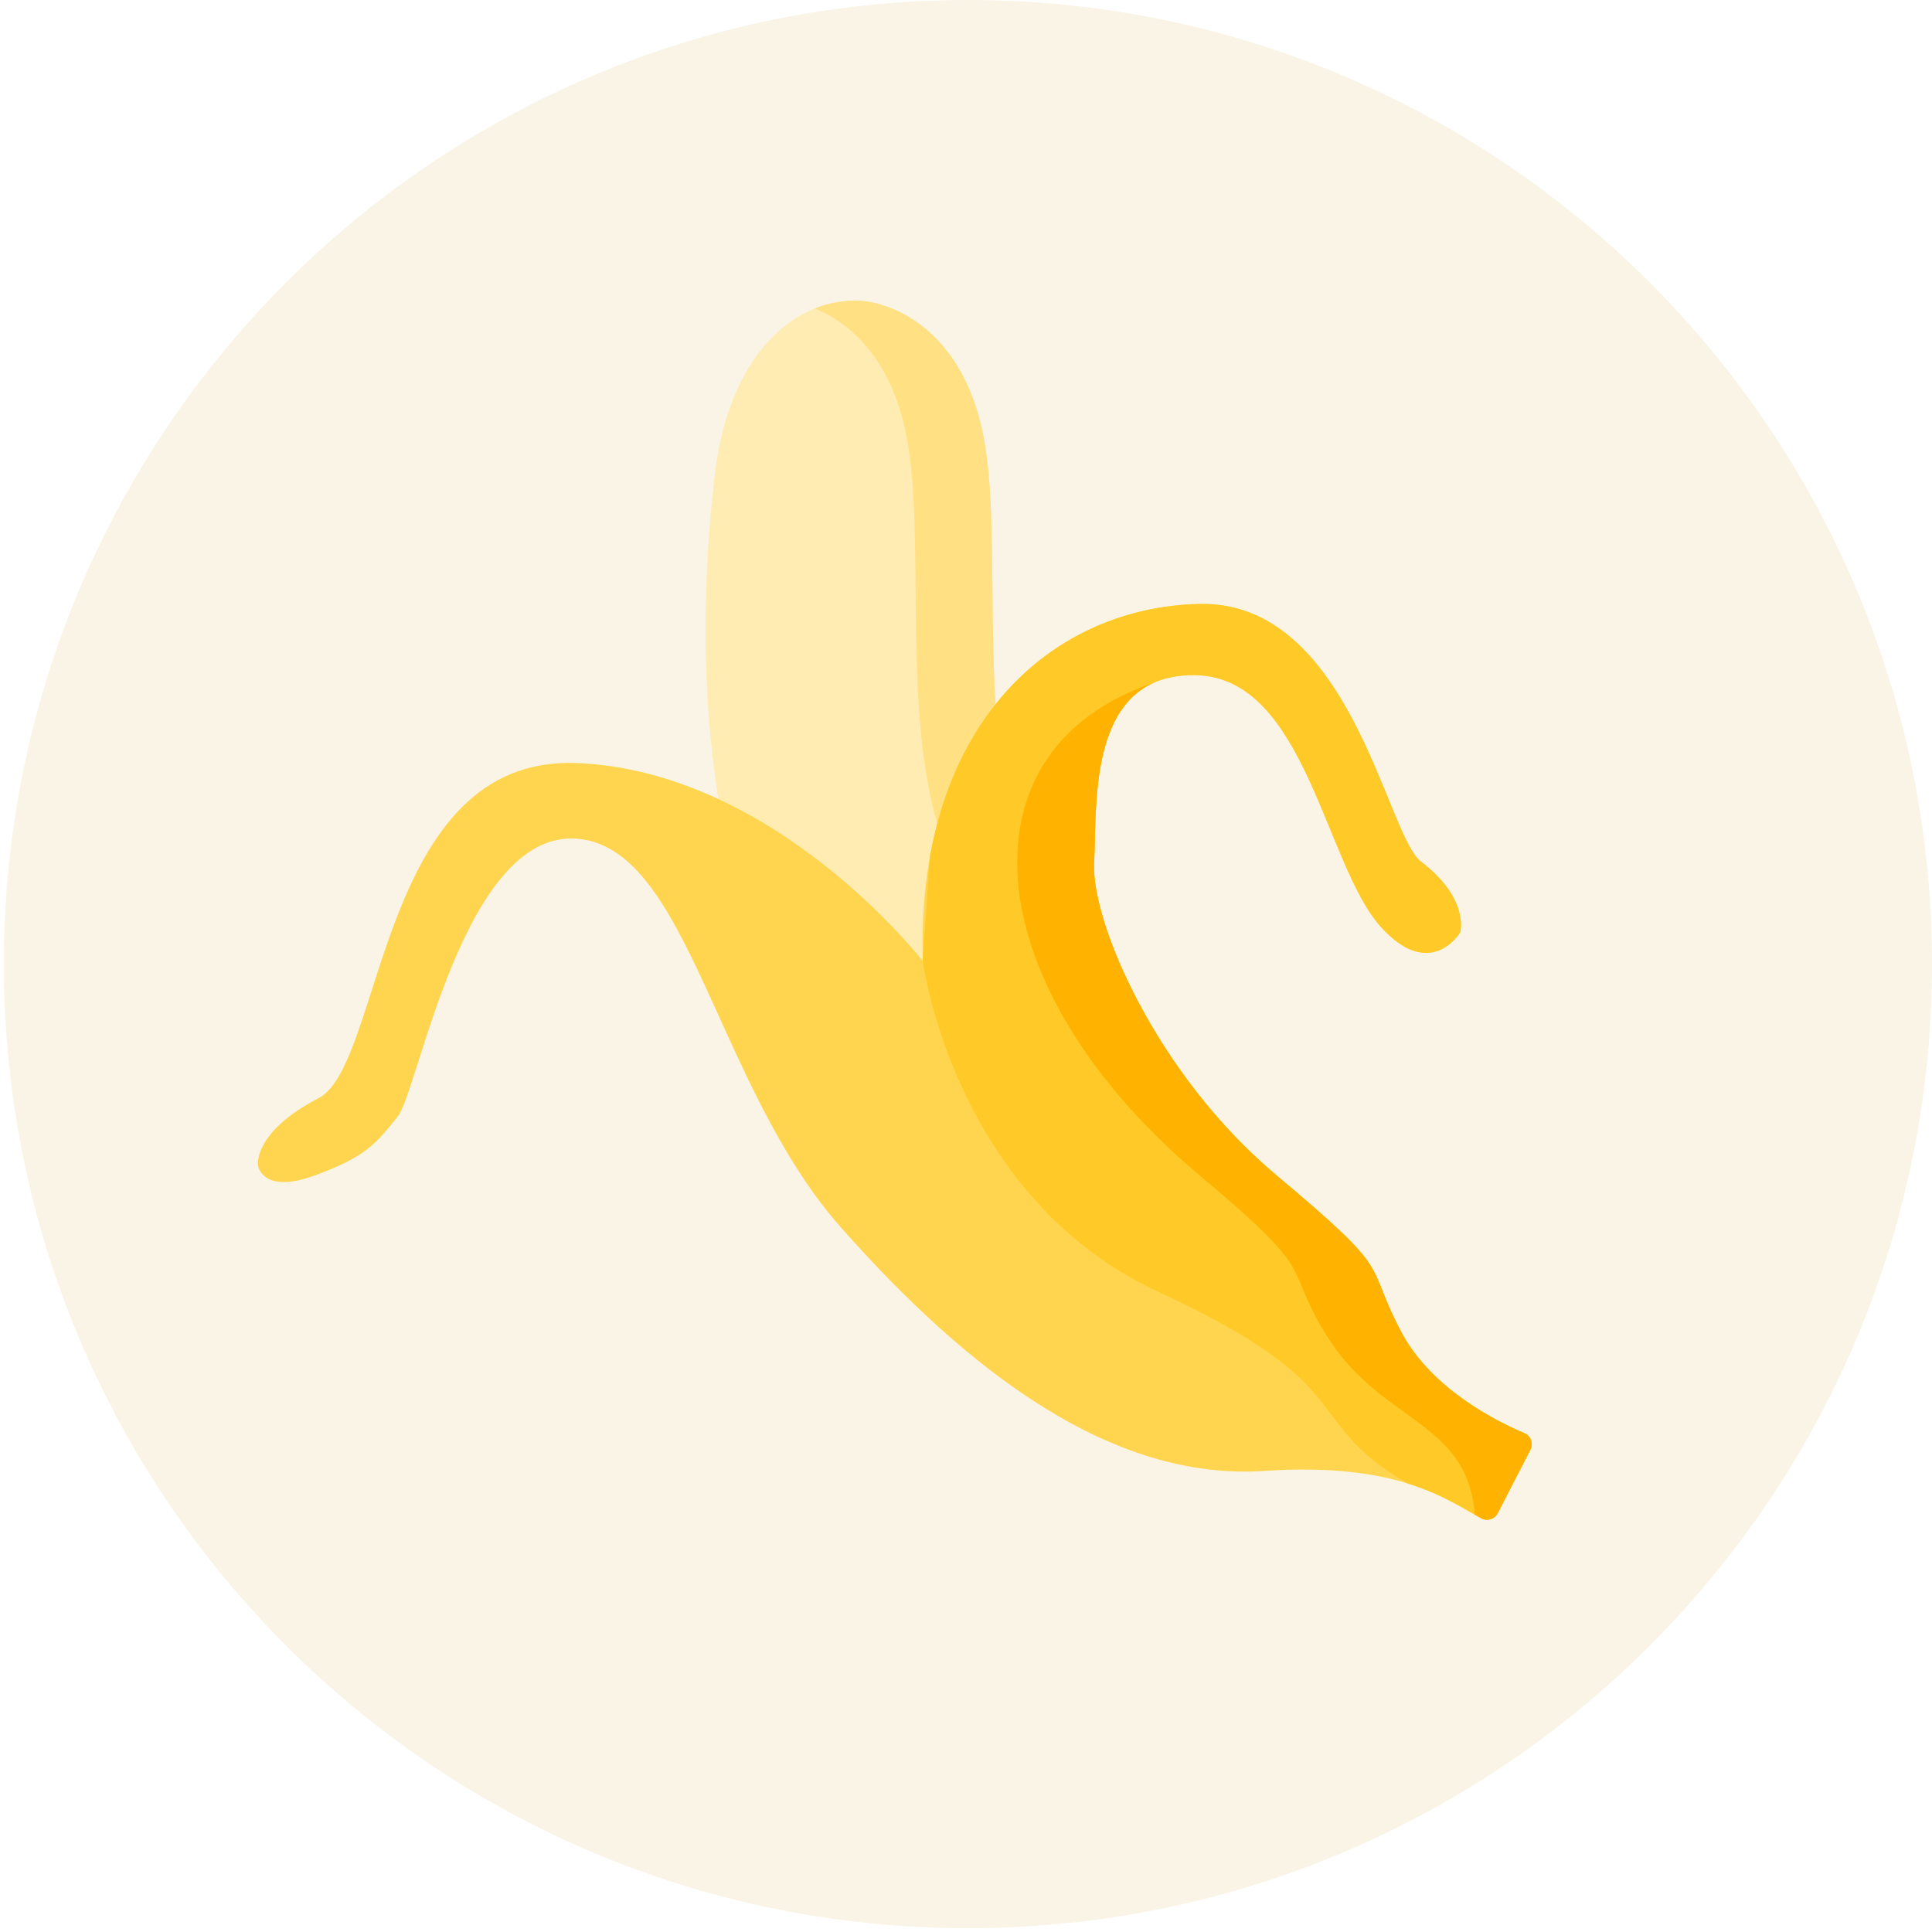
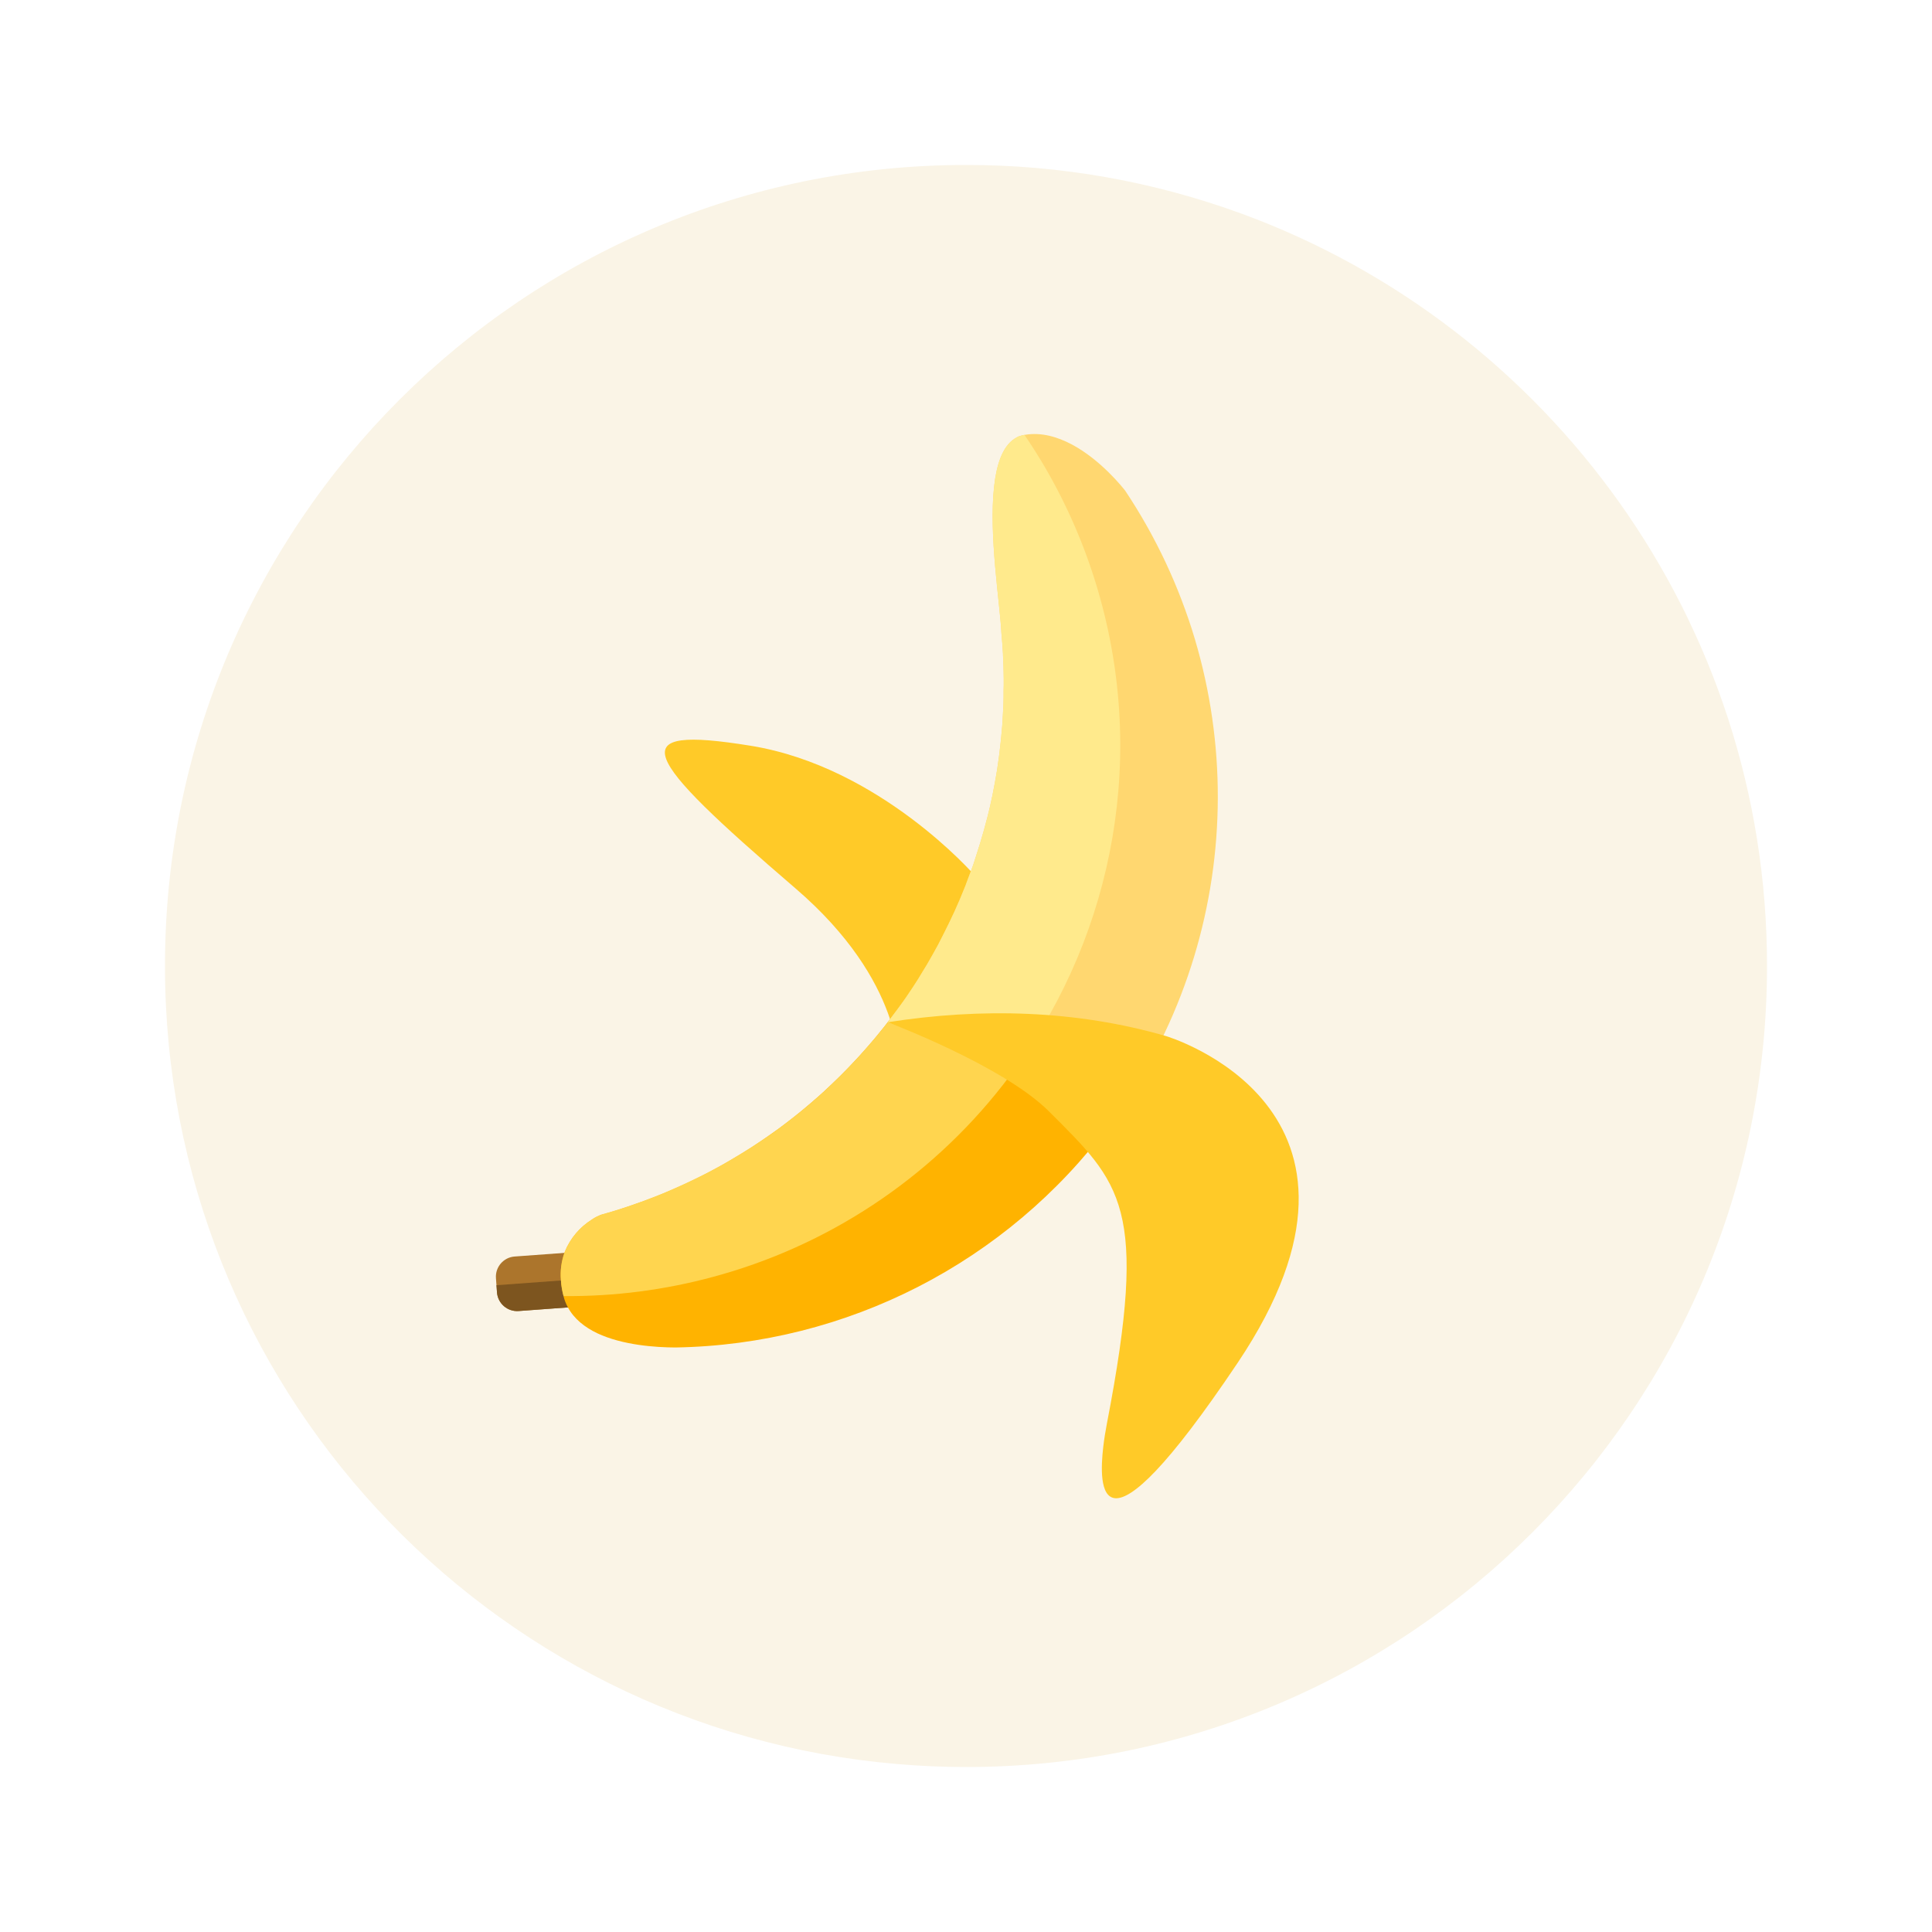
- <svg xmlns="http://www.w3.org/2000/svg" width="502" height="502" overflow="hidden">
+ <svg xmlns="http://www.w3.org/2000/svg" id="Capa_1" data-name="Capa 1" viewBox="0 0 1080 1080">
  <defs>
-     <clipPath id="clip0">
-       <rect x="87" y="109" width="502" height="502" />
-     </clipPath>
-     <clipPath id="clip1">
-       <rect x="154" y="180" width="331" height="331" />
-     </clipPath>
-     <clipPath id="clip2">
-       <rect x="154" y="180" width="331" height="331" />
-     </clipPath>
-     <clipPath id="clip3">
-       <rect x="154" y="180" width="331" height="331" />
-     </clipPath>
+     <style>.cls-1{fill:#faf4e6;}.cls-2{fill:#ffca28;}.cls-3{fill:#ac752c;}.cls-4{fill:#7d551f;}.cls-5{fill:#ffb300;}.cls-6{fill:#ffd54f;}.cls-7{fill:#ffd770;}.cls-8{fill:#ffea8c;}</style>
  </defs>
-   <g clip-path="url(#clip0)" transform="translate(-87 -109)">
-     <path d="M88 359.5C88 221.153 200.153 109 338.5 109 476.847 109 589 221.153 589 359.5 589 497.847 476.847 610 338.5 610 200.153 610 88 497.847 88 359.5Z" fill="#FAF4E6" fill-rule="evenodd" />
-     <g clip-path="url(#clip1)">
-       <g clip-path="url(#clip2)">
-         <g clip-path="url(#clip3)">
-           <path d="M426.222 423.902C426.004 423.794 403.447 411.844 381.747 383.751 368.244 366.27 357.848 346.198 350.844 324.09 340.977 291.928 347.929 245.543 342.062 220.094 335.747 192.702 316.774 187.416 310.387 187.138 293.263 186.392 276.325 201.453 272.733 232.246 257.692 361.171 314.463 440.904 396.048 484.852 412.154 493.039 433.355 486.506 441.605 469.467 449.936 452.636 443.05 432.236 426.222 423.902Z" fill="#FFECB3" />
-           <path d="M426.222 423.902C426.004 423.794 403.446 411.844 381.747 383.751 368.244 366.27 357.848 346.198 350.844 324.09 340.977 291.928 347.929 245.543 342.062 220.094 335.747 192.702 316.775 187.416 310.387 187.138 306.44 186.966 302.504 187.645 298.737 189.152 306.922 192.49 317.637 200.811 322.083 220.094 327.95 245.543 320.999 291.928 330.865 324.09 337.868 346.198 348.265 366.27 361.768 383.751 383.468 411.844 406.025 423.794 406.243 423.902 423.071 432.236 429.958 452.636 421.625 469.467 417.371 478.254 409.669 484.237 401 486.858 416.254 491.625 434.178 484.807 441.605 469.467 449.936 452.636 443.05 432.236 426.222 423.902Z" fill="#FFE082" />
-           <path d="M326.782 358.739C326.782 358.739 288.554 309.383 236.921 307.268 185.289 305.152 186.744 385.545 169.766 394.347 152.787 403.15 154.02 411.69 154.02 411.69 154.02 411.69 154.87 419.48 168.737 414.444 182.603 409.408 185.06 405.623 190.363 399.077 195.667 392.53 207.353 325.03 236.628 326.905 265.904 328.779 272.801 391.02 305.625 428.086 338.448 465.153 375.745 493.88 415.539 491.193 451.03 488.796 463.672 499.189 471.953 503.533 473.476 504.332 475.356 503.741 476.143 502.211L484.656 485.66C485.479 484.06 484.773 482.099 483.115 481.401 476.082 478.438 458.943 469.968 451.091 455.089 441.077 436.115 450.102 440.73 418.73 414.441 387.357 388.152 370.474 348.425 371.287 333.222 372.101 318.019 369.286 283.835 397.75 284.435 426.215 285.035 431.245 333.715 445.797 349.844 458.7 364.145 466.392 351.281 466.392 351.281 466.392 351.281 469.006 342.609 456.169 332.832 447.197 325.999 437.856 264.955 398.508 265.933 359.159 266.911 324.989 298.493 326.782 358.739Z" fill="#FFD54F" />
-           <path d="M483.115 481.4C476.082 478.437 458.943 469.968 451.091 455.089 441.077 436.115 450.102 440.73 418.73 414.44 387.357 388.151 370.474 348.424 371.287 333.221 372.101 318.019 369.286 283.834 397.75 284.434 426.215 285.034 431.245 333.715 445.798 349.844 458.7 364.144 466.393 351.281 466.393 351.281 466.393 351.281 469.007 342.608 456.169 332.831 447.197 325.998 437.856 264.955 398.508 265.933 365.519 266.753 336.174 289.09 328.606 331.79 327.471 347.975 326.782 358.74 326.782 358.74 326.782 358.74 334.667 420.014 388.135 444.741 441.604 469.467 424.363 477.658 452.607 494.409 452.612 494.412 452.616 494.414 452.62 494.416 462.048 497.306 467.604 501.252 471.953 503.533 473.476 504.332 475.356 503.741 476.143 502.211L484.656 485.66C485.478 484.06 484.773 482.098 483.115 481.4Z" fill="#FFCA28" />
-           <path d="M483.115 481.4C476.082 478.437 458.942 469.968 451.09 455.089 441.076 436.115 450.101 440.73 418.729 414.44 387.356 388.151 370.473 348.424 371.286 333.221 371.974 320.358 370.067 293.905 386.709 286.433 366.873 293.105 351.306 307.963 351.306 333.221 351.306 357.898 367.377 388.151 398.749 414.44 430.121 440.73 420.099 436.674 431.11 455.089 445.398 478.982 468.356 477.694 470.186 502.562 470.799 502.909 471.386 503.236 471.953 503.532 473.476 504.332 475.356 503.741 476.143 502.21L484.656 485.659C485.478 484.06 484.773 482.098 483.115 481.4Z" fill="#FFB300" />
-         </g>
-       </g>
-     </g>
-   </g>
+   <path class="cls-1" d="M987.78,540c0,247.29-200.49,447.78-447.78,447.78-12.91,0-25.74-.58-38.41-1.67C272.25,966.65,92.22,774.37,92.22,540,92.22,292.71,292.71,92.22,540,92.22a446.64,446.64,0,0,1,154.38,27.33C865.61,182.44,987.78,347,987.78,540Z" />
+   <path class="cls-2" d="M502.27,596.65s3.37-47.68-57.63-100.07c-87.19-74.88-97.19-91.41-24.9-79.68s124.92,72.26,124.92,72.26" />
+   <path class="cls-3" d="M350.05,728.45,347.82,698l-60.13,4.4a11.31,11.31,0,0,0-10.45,12.1l.58,7.93a11.3,11.3,0,0,0,12.1,10.44Z" />
+   <path class="cls-4" d="M350.05,728.45l-1.11-15.23-71.41,5.22.29,4a11.3,11.3,0,0,0,12.1,10.44Z" />
+   <path class="cls-5" d="M615.77,624.31c-10.66-11.47-22.42-20.39-35.73-28.61-12.73-7.85-26.49-14.08-39.92-20.64-11.85-5.78-22.63-12.39-35.55-14.92-.59.83-1.16,1.68-1.76,2.5s-1.24,1.65-1.84,2.47c-1.31,1.88-2.73,3.75-4.19,5.62-.19.23-.34.49-.53.71-.6.79-1.2,1.58-1.83,2.36s-1.35,1.65-2,2.47c-1.42,1.84-2.92,3.64-4.45,5.4q-6.75,8-14.16,15.61c-.82.87-1.65,1.69-2.47,2.51-1.31,1.35-2.66,2.7-4.05,4-1,1-1.94,1.91-2.92,2.81s-1.94,1.84-2.92,2.74c-.18.18-.45.41-.63.6-1.5,1.38-3,2.77-4.57,4.08-.38.3-.71.63-1.09.93a22.67,22.67,0,0,1-1.83,1.61l-1.88,1.58c-1.57,1.31-3.11,2.66-4.72,3.93-2.21,1.83-4.53,3.63-6.85,5.39-1.83,1.39-3.71,2.85-5.62,4.2-.37.26-.71.52-1.05.75-1.57,1.12-3.1,2.21-4.68,3.29a.83.83,0,0,1-.15.11c-2.51,1.76-5.09,3.49-7.71,5.17-5.36,3.48-10.86,6.82-16.52,10a288.36,288.36,0,0,1-31.68,15.47c-4.65,2-9.36,3.82-14.16,5.54,0,0,0,0-.07,0-2.4.86-4.83,1.72-7.27,2.55-2.13.71-4.27,1.42-6.44,2.09-2.92.9-5.84,1.73-8.76,2.55l0,0s-.82.34-2.17,1c-.38.22-.83.48-1.31.71-.23.15-.45.3-.71.45s-.49.34-.75.49a38.16,38.16,0,0,0-15,17.75c-.08.22-.19.45-.26.71a36.36,36.36,0,0,0-2,15.47,44.19,44.19,0,0,0,1.47,8.87v0s0,0,0,.07a25.65,25.65,0,0,0,2.35,6c3.52,6.59,9.52,11.28,16.52,14.61,14.16,6.66,32.58,7.9,43.67,7.94A308.58,308.58,0,0,0,620,629C618.62,627.46,617.24,625.9,615.77,624.31Z" />
+   <path class="cls-6" d="M540.12,575.06c-11.85-5.78-22.63-12.39-35.55-14.92-.59.83-1.16,1.68-1.76,2.5s-1.24,1.65-1.84,2.47-1.24,1.65-1.87,2.48c-.75,1-1.54,2.09-2.32,3.14-.19.23-.34.49-.53.71-.6.79-1.2,1.58-1.83,2.36s-1.35,1.65-2,2.47-1.38,1.65-2.09,2.51-1.58,2-2.36,2.89c-1.38,1.64-2.81,3.23-4.23,4.84-.26.3-.52.6-.79.89-.68.75-1.35,1.53-2,2.28-1.5,1.65-3,3.29-4.58,4.9-.85.9-1.67,1.82-2.54,2.7s-1.65,1.69-2.47,2.51c-1.35,1.35-2.7,2.66-4.05,4-1,.94-1.94,1.88-2.92,2.81s-1.94,1.84-2.92,2.74c-.18.18-.45.41-.63.6-1.5,1.38-3,2.73-4.57,4.08-.38.3-.71.63-1.09.93l-1.83,1.61-1.88,1.58c-1.57,1.31-3.11,2.66-4.72,3.93-1.46,1.16-2.88,2.25-4.3,3.37-.83.67-1.69,1.35-2.55,2-1.83,1.39-3.71,2.85-5.62,4.2-.37.26-.71.52-1.05.75-1.57,1.12-3.1,2.21-4.68,3.29a.83.83,0,0,1-.15.11c-1.23.86-2.47,1.65-3.74,2.48s-2.66,1.79-4,2.69c-1.91,1.24-3.86,2.4-5.77,3.6l-3.15,1.87c-2.5,1.54-5.05,3-7.6,4.49-1.76.94-3.44,1.88-5.17,2.81-2.62,1.39-5.2,2.74-7.79,4-1.76.86-3.55,1.72-5.35,2.58-2.66,1.27-5.39,2.55-8.17,3.75-1.76.75-3.44,1.53-5.2,2.28-3.07,1.27-6.14,2.51-9.25,3.67l-3.56,1.35c-.45.19-.94.34-1.35.52,0,0,0,0-.07,0-2.4.86-4.83,1.72-7.27,2.55-2.13.71-4.3,1.42-6.44,2.09-2.92.9-5.84,1.73-8.76,2.55l0,0s-.82.34-2.17,1c-.38.22-.83.48-1.31.71-.23.15-.45.3-.71.45s-.49.34-.75.49a38.16,38.16,0,0,0-15,17.75c-.08.22-.19.45-.26.71a36.36,36.36,0,0,0-2,15.47,44.19,44.19,0,0,0,1.47,8.87h.52a309.16,309.16,0,0,0,83.1-10.75c3.67-1,7.34-2.06,11-3.18A306.79,306.79,0,0,0,568,596.65c1.34-1.86,2.61-3.78,3.9-5.67C561.52,585.25,550.73,580.24,540.12,575.06Z" />
+   <path class="cls-7" d="M628,617.77l-60-21.12-71.72-25.21c.19-.22.34-.48.53-.71.78-1.05,1.57-2.1,2.32-3.14.63-.83,1.23-1.65,1.87-2.48s1.24-1.64,1.83-2.47c1.58-2.13,3.11-4.3,4.61-6.51,1-1.43,1.91-2.89,2.89-4.31,1.87-2.88,3.74-5.77,5.46-8.73.64-1,1.24-2,1.84-3,.19-.3.37-.59.56-.93,1-1.8,2-3.56,3.07-5.36s2.1-3.82,3.15-5.69c1.16-2.21,2.28-4.46,3.4-6.67.94-1.87,1.88-3.74,2.78-5.61s1.91-4.05,2.88-6.07c.3-.67.6-1.31.86-1.95.6-1.35,1.2-2.69,1.76-4a1.2,1.2,0,0,0,.15-.3c.82-2,1.69-3.93,2.47-6,.19-.45.41-.9.56-1.35l.45-1.12c.53-1.42,1-2.81,1.54-4.19.45-1.13.9-2.29,1.31-3.41s.86-2.29,1.27-3.45l.3-.86c.23-.71.49-1.46.71-2.17s.49-1.46.72-2.25c1.61-4.9,3.1-9.81,4.49-14.79.67-2.51,1.35-5,2-7.49.94-3.6,1.77-7.19,2.51-10.86l.27-1.12c0-.3.11-.6.15-.9.86-4.2,1.61-8.47,2.32-12.7.22-1.42.45-2.88.63-4.31s.38-2.84.6-4.3c.23-1.69.42-3.37.6-5.1.12-1,.23-2.06.34-3.1.23-1.84.37-3.71.52-5.58.19-1.69.3-3.38.42-5.06.18-3,.33-5.92.48-8.91.08-1.5.12-3,.12-4.57,0-.56,0-1.16,0-1.69a12.35,12.35,0,0,0,0-1.72c0-1.12,0-2.28.08-3.41,0-1.31,0-2.62,0-3.89,0-4.35-.19-8.65-.41-13,0-.22,0-.45,0-.67-.23-3.94-.53-7.91-.9-11.87l0-.15c-.83-16.33-7.08-54.5-4.08-81.42,1.34-12.32,4.64-22.32,11.31-26.78a13.41,13.41,0,0,1,2.62-1.46s.07,0,.07,0a21.7,21.7,0,0,1,3-.78l0,0a.21.21,0,0,1,.15,0c9.21-1.57,18.24,1.09,26.33,5.39,16.29,8.69,28.5,24.16,29.81,25.84a308.4,308.4,0,0,1-1,343.54Z" />
+   <path class="cls-8" d="M568,596.65c54.6-75.88,74.15-175.53,44.23-271.67a308.73,308.73,0,0,0-30.15-67.26c-1.83-3-3.74-6.07-5.65-9-1.2-1.91-2.51-3.78-3.75-5.61a21.7,21.7,0,0,0-3,.78s0,0-.07,0a13.41,13.41,0,0,0-2.62,1.46c-6.67,4.46-10,14.46-11.31,26.78-3,26.92,3.25,65.09,4.08,81.42l0,.15q.56,6,.9,11.87c0,.22,0,.45,0,.67.22,4.35.37,8.65.41,13,0,.37,0,.82,0,1.2v2.69c0,1.12,0,2.29-.08,3.41a12.35,12.35,0,0,1,0,1.72c0,.53,0,1.13,0,1.69,0,1.53,0,3.07-.12,4.57-.15,3-.3,6-.48,8.91-.12,1.69-.23,3.37-.42,5.06-.15,1.87-.33,3.74-.52,5.58-.11,1-.22,2.06-.34,3.1-.18,1.73-.37,3.41-.6,5.1-.22,1.46-.41,2.88-.6,4.3s-.41,2.89-.63,4.31c-.71,4.23-1.46,8.5-2.32,12.7,0,.3-.12.6-.15.9l-.27,1.12c-.74,3.67-1.57,7.26-2.5,10.86-.64,2.51-1.32,5-2,7.49-1.39,5-2.88,9.89-4.49,14.79-.23.79-.45,1.5-.72,2.25s-.48,1.46-.71,2.17l-.3.86c-.41,1.16-.82,2.29-1.27,3.45s-.86,2.28-1.31,3.41c-.53,1.38-1,2.77-1.54,4.19l-.45,1.12c-.15.45-.37.9-.56,1.35-.78,2-1.65,4-2.47,6a1.05,1.05,0,0,1-.15.3c-.56,1.35-1.16,2.69-1.76,4-.26.64-.56,1.28-.86,1.95-1,2-1.91,4.08-2.88,6.07s-1.84,3.74-2.78,5.61c-1.12,2.21-2.24,4.46-3.4,6.67-1,1.87-2.1,3.75-3.15,5.69s-2.06,3.56-3.07,5.36c-.19.34-.37.64-.56.93-.6,1-1.2,2-1.84,3-1.72,3-3.59,5.85-5.46,8.73-1,1.42-1.91,2.88-2.89,4.31-1.5,2.21-3,4.38-4.61,6.51-.59.83-1.23,1.65-1.83,2.47s-1.24,1.65-1.87,2.48c-.75,1-1.54,2.09-2.32,3.14-.19.23-.34.49-.53.71Z" />
+   <path class="cls-2" d="M496.24,571.45s64.5,24.2,90.14,49.83c40.36,40.37,55.86,52.77,32.41,174.37-.86,4.44-1.58,8.9-2.09,13.39-2.28,20.22-4.5,71.45,75.1-47.13,95.74-142.64-40.06-182.76-40.06-182.76C601.85,564.73,548.85,563.17,496.24,571.45Z" />
</svg>
